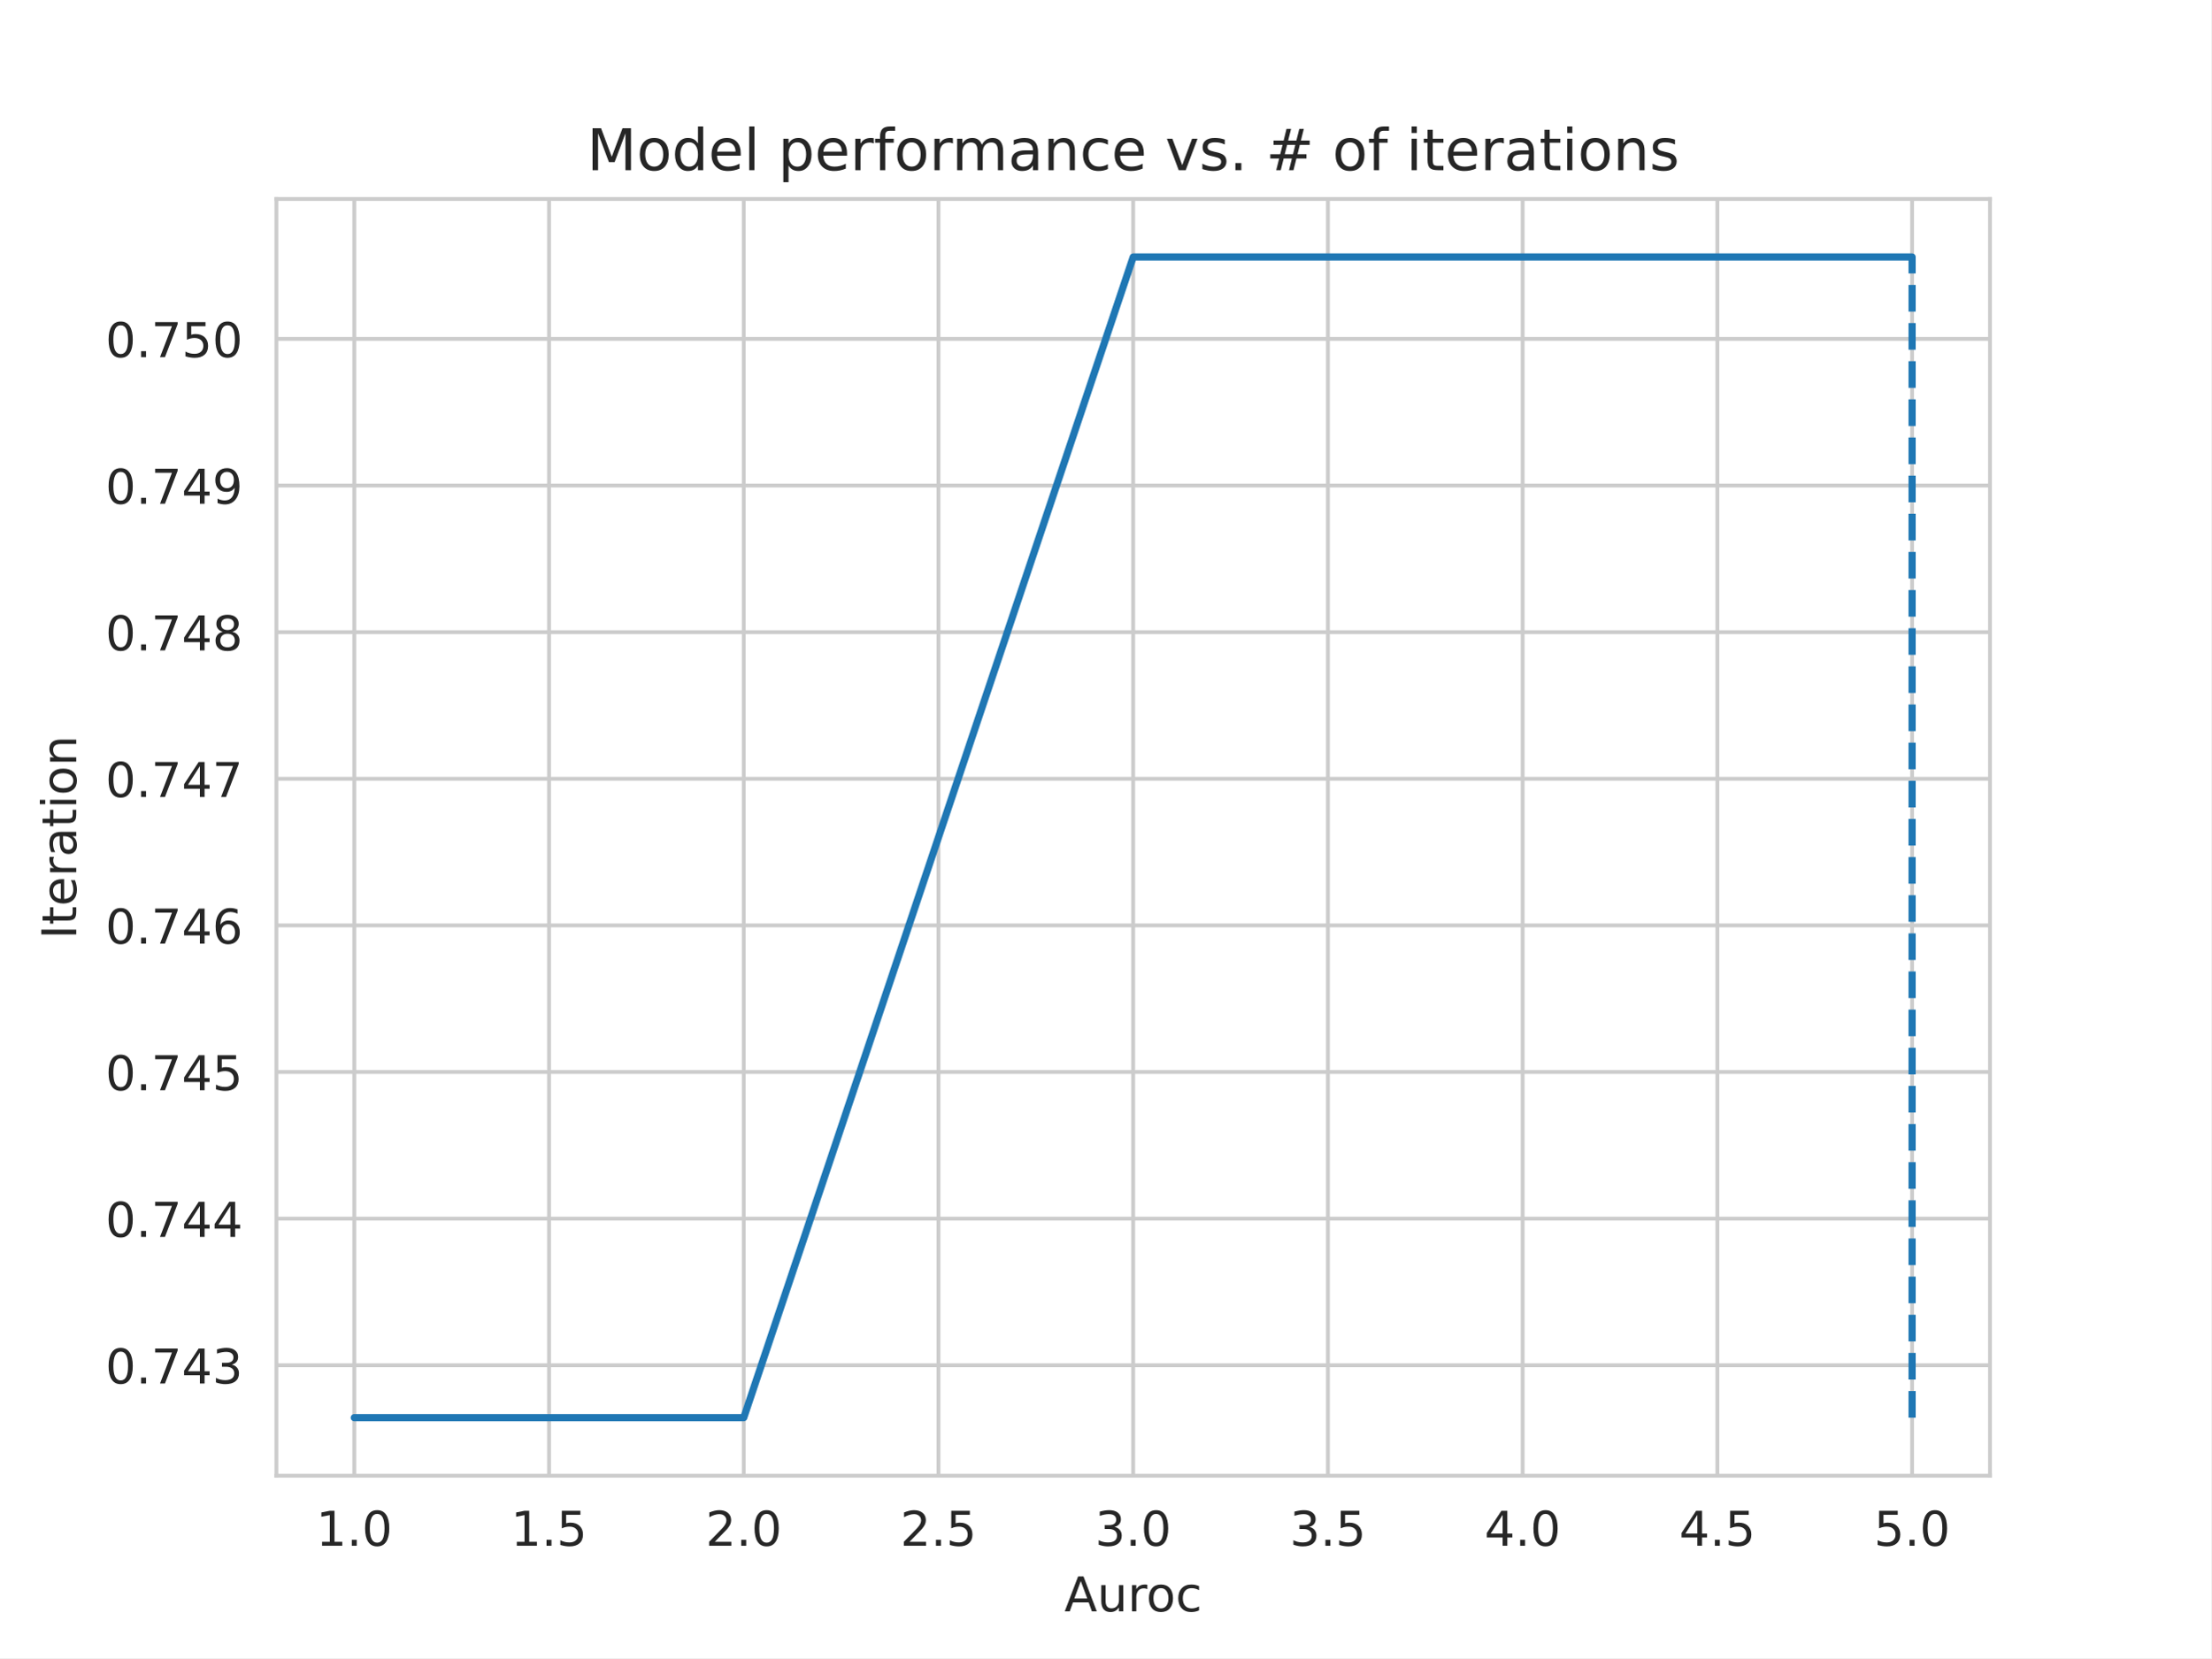
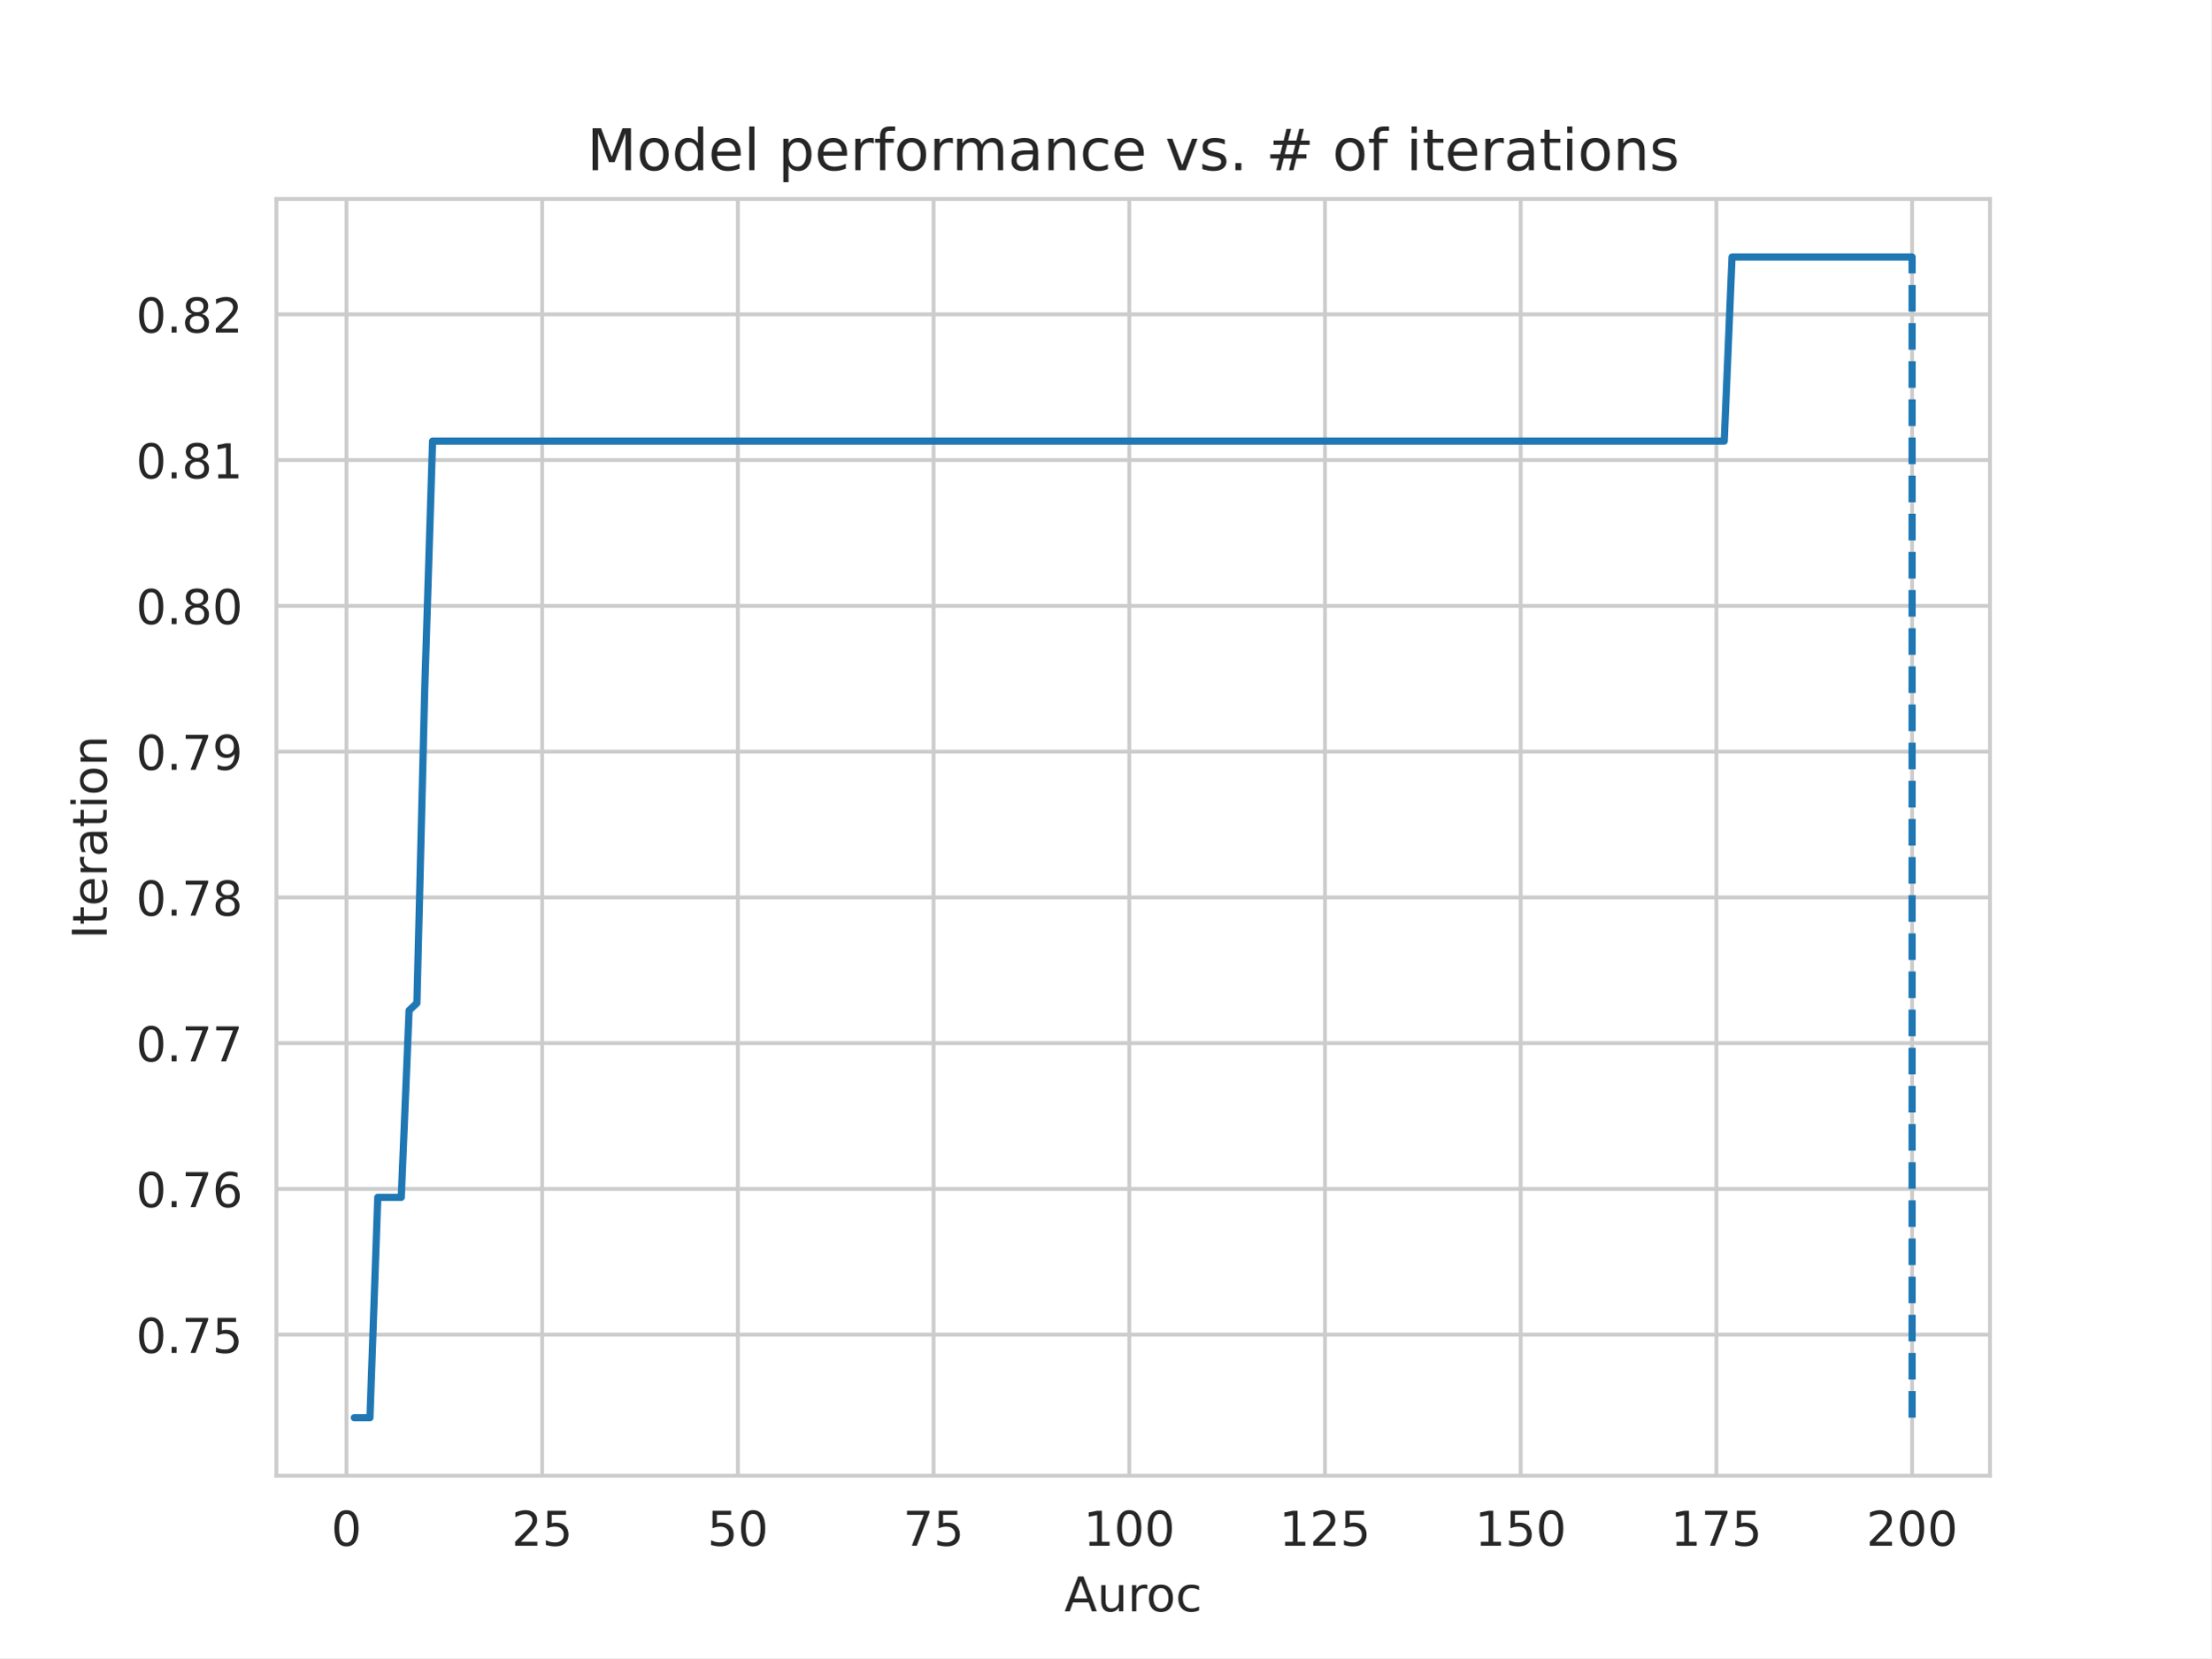
<svg xmlns="http://www.w3.org/2000/svg" xmlns:xlink="http://www.w3.org/1999/xlink" height="345.6pt" version="1.1" viewBox="0 0 460.8 345.6" width="460.8pt">
  <defs>
    <style type="text/css">*{stroke-linecap:butt;stroke-linejoin:round;}</style>
  </defs>
  <g id="figure_1">
    <g id="patch_1">
      <path d="M 0 345.6  L 460.8 345.6  L 460.8 0  L 0 0  z " style="fill:#ffffff;" />
    </g>
    <g id="axes_1">
      <g id="patch_2">
        <path d="M 57.6 307.584  L 414.72 307.584  L 414.72 41.472  L 57.6 41.472  z " style="fill:#ffffff;" />
      </g>
      <g id="matplotlib.axis_1">
        <g id="xtick_1">
          <g id="line2d_1">
-             <path clip-path="url(#p561a293c8b)" d="M 73.833 307.584  L 73.833 41.472  " style="fill:none;stroke:#cccccc;stroke-linecap:round;stroke-width:0.8;" />
+             <path clip-path="url(#p182e4b8146)" d="M 72.201 307.584  L 72.201 41.472  " style="fill:none;stroke:#cccccc;stroke-linecap:round;stroke-width:0.8;" />
          </g>
          <g id="text_1">
-             <g style="fill:#262626;" transform="translate(65.88116 322.1824)scale(0.1 -0.1)">
-               <defs>
-                 <path d="M 794 531  L 1825 531  L 1825 4091  L 703 3866  L 703 4441  L 1819 4666  L 2450 4666  L 2450 531  L 3481 531  L 3481 0  L 794 0  L 794 531  z " id="DejaVuSans-31" transform="scale(0.015625)" />
-                 <path d="M 684 794  L 1344 794  L 1344 0  L 684 0  L 684 794  z " id="DejaVuSans-2e" transform="scale(0.015625)" />
+             <g style="fill:#262626;" transform="translate(69.02005 322.1824)scale(0.1 -0.1)">
+               <defs>
                <path d="M 2034 4250  Q 1547 4250 1301 3770  Q 1056 3291 1056 2328  Q 1056 1369 1301 889  Q 1547 409 2034 409  Q 2525 409 2770 889  Q 3016 1369 3016 2328  Q 3016 3291 2770 3770  Q 2525 4250 2034 4250  z M 2034 4750  Q 2819 4750 3233 4129  Q 3647 3509 3647 2328  Q 3647 1150 3233 529  Q 2819 -91 2034 -91  Q 1250 -91 836 529  Q 422 1150 422 2328  Q 422 3509 836 4129  Q 1250 4750 2034 4750  z " id="DejaVuSans-30" transform="scale(0.015625)" />
              </defs>
-               <use xlink:href="#DejaVuSans-31" />
-               <use x="63.623" xlink:href="#DejaVuSans-2e" />
-               <use x="95.41" xlink:href="#DejaVuSans-30" />
+               <use xlink:href="#DejaVuSans-30" />
            </g>
          </g>
        </g>
        <g id="xtick_2">
          <g id="line2d_2">
-             <path clip-path="url(#p561a293c8b)" d="M 114.415 307.584  L 114.415 41.472  " style="fill:none;stroke:#cccccc;stroke-linecap:round;stroke-width:0.8;" />
+             <path clip-path="url(#p182e4b8146)" d="M 112.987 307.584  L 112.987 41.472  " style="fill:none;stroke:#cccccc;stroke-linecap:round;stroke-width:0.8;" />
          </g>
          <g id="text_2">
-             <g style="fill:#262626;" transform="translate(106.463 322.1824)scale(0.1 -0.1)">
-               <defs>
+             <g style="fill:#262626;" transform="translate(106.6245 322.1824)scale(0.1 -0.1)">
+               <defs>
+                 <path d="M 1228 531  L 3431 531  L 3431 0  L 469 0  L 469 531  Q 828 903 1448 1529  Q 2069 2156 2228 2338  Q 2531 2678 2651 2914  Q 2772 3150 2772 3378  Q 2772 3750 2511 3984  Q 2250 4219 1831 4219  Q 1534 4219 1204 4116  Q 875 4013 500 3803  L 500 4441  Q 881 4594 1212 4672  Q 1544 4750 1819 4750  Q 2544 4750 2975 4387  Q 3406 4025 3406 3419  Q 3406 3131 3298 2873  Q 3191 2616 2906 2266  Q 2828 2175 2409 1742  Q 1991 1309 1228 531  z " id="DejaVuSans-32" transform="scale(0.015625)" />
                <path d="M 691 4666  L 3169 4666  L 3169 4134  L 1269 4134  L 1269 2991  Q 1406 3038 1543 3061  Q 1681 3084 1819 3084  Q 2600 3084 3056 2656  Q 3513 2228 3513 1497  Q 3513 744 3044 326  Q 2575 -91 1722 -91  Q 1428 -91 1123 -41  Q 819 9 494 109  L 494 744  Q 775 591 1075 516  Q 1375 441 1709 441  Q 2250 441 2565 725  Q 2881 1009 2881 1497  Q 2881 1984 2565 2268  Q 2250 2553 1709 2553  Q 1456 2553 1204 2497  Q 953 2441 691 2322  L 691 4666  z " id="DejaVuSans-35" transform="scale(0.015625)" />
              </defs>
-               <use xlink:href="#DejaVuSans-31" />
-               <use x="63.623" xlink:href="#DejaVuSans-2e" />
-               <use x="95.41" xlink:href="#DejaVuSans-35" />
+               <use xlink:href="#DejaVuSans-32" />
+               <use x="63.623" xlink:href="#DejaVuSans-35" />
            </g>
          </g>
        </g>
        <g id="xtick_3">
          <g id="line2d_3">
-             <path clip-path="url(#p561a293c8b)" d="M 154.996 307.584  L 154.996 41.472  " style="fill:none;stroke:#cccccc;stroke-linecap:round;stroke-width:0.8;" />
+             <path clip-path="url(#p182e4b8146)" d="M 153.773 307.584  L 153.773 41.472  " style="fill:none;stroke:#cccccc;stroke-linecap:round;stroke-width:0.8;" />
          </g>
          <g id="text_3">
-             <g style="fill:#262626;" transform="translate(147.0448 322.1824)scale(0.1 -0.1)">
-               <defs>
-                 <path d="M 1228 531  L 3431 531  L 3431 0  L 469 0  L 469 531  Q 828 903 1448 1529  Q 2069 2156 2228 2338  Q 2531 2678 2651 2914  Q 2772 3150 2772 3378  Q 2772 3750 2511 3984  Q 2250 4219 1831 4219  Q 1534 4219 1204 4116  Q 875 4013 500 3803  L 500 4441  Q 881 4594 1212 4672  Q 1544 4750 1819 4750  Q 2544 4750 2975 4387  Q 3406 4025 3406 3419  Q 3406 3131 3298 2873  Q 3191 2616 2906 2266  Q 2828 2175 2409 1742  Q 1991 1309 1228 531  z " id="DejaVuSans-32" transform="scale(0.015625)" />
-               </defs>
-               <use xlink:href="#DejaVuSans-32" />
-               <use x="63.623" xlink:href="#DejaVuSans-2e" />
-               <use x="95.41" xlink:href="#DejaVuSans-30" />
+             <g style="fill:#262626;" transform="translate(147.4103 322.1824)scale(0.1 -0.1)">
+               <use xlink:href="#DejaVuSans-35" />
+               <use x="63.623" xlink:href="#DejaVuSans-30" />
            </g>
          </g>
        </g>
        <g id="xtick_4">
          <g id="line2d_4">
-             <path clip-path="url(#p561a293c8b)" d="M 195.578 307.584  L 195.578 41.472  " style="fill:none;stroke:#cccccc;stroke-linecap:round;stroke-width:0.8;" />
+             <path clip-path="url(#p182e4b8146)" d="M 194.559 307.584  L 194.559 41.472  " style="fill:none;stroke:#cccccc;stroke-linecap:round;stroke-width:0.8;" />
          </g>
          <g id="text_4">
-             <g style="fill:#262626;" transform="translate(187.6266 322.1824)scale(0.1 -0.1)">
-               <use xlink:href="#DejaVuSans-32" />
-               <use x="63.623" xlink:href="#DejaVuSans-2e" />
-               <use x="95.41" xlink:href="#DejaVuSans-35" />
+             <g style="fill:#262626;" transform="translate(188.196 322.1824)scale(0.1 -0.1)">
+               <defs>
+                 <path d="M 525 4666  L 3525 4666  L 3525 4397  L 1831 0  L 1172 0  L 2766 4134  L 525 4134  L 525 4666  z " id="DejaVuSans-37" transform="scale(0.015625)" />
+               </defs>
+               <use xlink:href="#DejaVuSans-37" />
+               <use x="63.623" xlink:href="#DejaVuSans-35" />
            </g>
          </g>
        </g>
        <g id="xtick_5">
          <g id="line2d_5">
-             <path clip-path="url(#p561a293c8b)" d="M 236.16 307.584  L 236.16 41.472  " style="fill:none;stroke:#cccccc;stroke-linecap:round;stroke-width:0.8;" />
+             <path clip-path="url(#p182e4b8146)" d="M 235.344 307.584  L 235.344 41.472  " style="fill:none;stroke:#cccccc;stroke-linecap:round;stroke-width:0.8;" />
          </g>
          <g id="text_5">
-             <g style="fill:#262626;" transform="translate(228.2084 322.1824)scale(0.1 -0.1)">
-               <defs>
-                 <path d="M 2597 2516  Q 3050 2419 3304 2112  Q 3559 1806 3559 1356  Q 3559 666 3084 287  Q 2609 -91 1734 -91  Q 1441 -91 1130 -33  Q 819 25 488 141  L 488 750  Q 750 597 1062 519  Q 1375 441 1716 441  Q 2309 441 2620 675  Q 2931 909 2931 1356  Q 2931 1769 2642 2001  Q 2353 2234 1838 2234  L 1294 2234  L 1294 2753  L 1863 2753  Q 2328 2753 2575 2939  Q 2822 3125 2822 3475  Q 2822 3834 2567 4026  Q 2313 4219 1838 4219  Q 1578 4219 1281 4162  Q 984 4106 628 3988  L 628 4550  Q 988 4650 1302 4700  Q 1616 4750 1894 4750  Q 2613 4750 3031 4423  Q 3450 4097 3450 3541  Q 3450 3153 3228 2886  Q 3006 2619 2597 2516  z " id="DejaVuSans-33" transform="scale(0.015625)" />
-               </defs>
-               <use xlink:href="#DejaVuSans-33" />
-               <use x="63.623" xlink:href="#DejaVuSans-2e" />
-               <use x="95.41" xlink:href="#DejaVuSans-30" />
+             <g style="fill:#262626;" transform="translate(225.8005 322.1824)scale(0.1 -0.1)">
+               <defs>
+                 <path d="M 794 531  L 1825 531  L 1825 4091  L 703 3866  L 703 4441  L 1819 4666  L 2450 4666  L 2450 531  L 3481 531  L 3481 0  L 794 0  L 794 531  z " id="DejaVuSans-31" transform="scale(0.015625)" />
+               </defs>
+               <use xlink:href="#DejaVuSans-31" />
+               <use x="63.623" xlink:href="#DejaVuSans-30" />
+               <use x="127.246" xlink:href="#DejaVuSans-30" />
            </g>
          </g>
        </g>
        <g id="xtick_6">
          <g id="line2d_6">
-             <path clip-path="url(#p561a293c8b)" d="M 276.742 307.584  L 276.742 41.472  " style="fill:none;stroke:#cccccc;stroke-linecap:round;stroke-width:0.8;" />
+             <path clip-path="url(#p182e4b8146)" d="M 276.13 307.584  L 276.13 41.472  " style="fill:none;stroke:#cccccc;stroke-linecap:round;stroke-width:0.8;" />
          </g>
          <g id="text_6">
-             <g style="fill:#262626;" transform="translate(268.7903 322.1824)scale(0.1 -0.1)">
-               <use xlink:href="#DejaVuSans-33" />
-               <use x="63.623" xlink:href="#DejaVuSans-2e" />
-               <use x="95.41" xlink:href="#DejaVuSans-35" />
+             <g style="fill:#262626;" transform="translate(266.5863 322.1824)scale(0.1 -0.1)">
+               <use xlink:href="#DejaVuSans-31" />
+               <use x="63.623" xlink:href="#DejaVuSans-32" />
+               <use x="127.246" xlink:href="#DejaVuSans-35" />
            </g>
          </g>
        </g>
        <g id="xtick_7">
          <g id="line2d_7">
-             <path clip-path="url(#p561a293c8b)" d="M 317.324 307.584  L 317.324 41.472  " style="fill:none;stroke:#cccccc;stroke-linecap:round;stroke-width:0.8;" />
+             <path clip-path="url(#p182e4b8146)" d="M 316.916 307.584  L 316.916 41.472  " style="fill:none;stroke:#cccccc;stroke-linecap:round;stroke-width:0.8;" />
          </g>
          <g id="text_7">
-             <g style="fill:#262626;" transform="translate(309.3721 322.1824)scale(0.1 -0.1)">
-               <defs>
-                 <path d="M 2419 4116  L 825 1625  L 2419 1625  L 2419 4116  z M 2253 4666  L 3047 4666  L 3047 1625  L 3713 1625  L 3713 1100  L 3047 1100  L 3047 0  L 2419 0  L 2419 1100  L 313 1100  L 313 1709  L 2253 4666  z " id="DejaVuSans-34" transform="scale(0.015625)" />
-               </defs>
-               <use xlink:href="#DejaVuSans-34" />
-               <use x="63.623" xlink:href="#DejaVuSans-2e" />
-               <use x="95.41" xlink:href="#DejaVuSans-30" />
+             <g style="fill:#262626;" transform="translate(307.372 322.1824)scale(0.1 -0.1)">
+               <use xlink:href="#DejaVuSans-31" />
+               <use x="63.623" xlink:href="#DejaVuSans-35" />
+               <use x="127.246" xlink:href="#DejaVuSans-30" />
            </g>
          </g>
        </g>
        <g id="xtick_8">
          <g id="line2d_8">
-             <path clip-path="url(#p561a293c8b)" d="M 357.905 307.584  L 357.905 41.472  " style="fill:none;stroke:#cccccc;stroke-linecap:round;stroke-width:0.8;" />
+             <path clip-path="url(#p182e4b8146)" d="M 357.702 307.584  L 357.702 41.472  " style="fill:none;stroke:#cccccc;stroke-linecap:round;stroke-width:0.8;" />
          </g>
          <g id="text_8">
-             <g style="fill:#262626;" transform="translate(349.9539 322.1824)scale(0.1 -0.1)">
-               <use xlink:href="#DejaVuSans-34" />
-               <use x="63.623" xlink:href="#DejaVuSans-2e" />
-               <use x="95.41" xlink:href="#DejaVuSans-35" />
+             <g style="fill:#262626;" transform="translate(348.1578 322.1824)scale(0.1 -0.1)">
+               <use xlink:href="#DejaVuSans-31" />
+               <use x="63.623" xlink:href="#DejaVuSans-37" />
+               <use x="127.246" xlink:href="#DejaVuSans-35" />
            </g>
          </g>
        </g>
        <g id="xtick_9">
          <g id="line2d_9">
-             <path clip-path="url(#p561a293c8b)" d="M 398.487 307.584  L 398.487 41.472  " style="fill:none;stroke:#cccccc;stroke-linecap:round;stroke-width:0.8;" />
+             <path clip-path="url(#p182e4b8146)" d="M 398.487 307.584  L 398.487 41.472  " style="fill:none;stroke:#cccccc;stroke-linecap:round;stroke-width:0.8;" />
          </g>
          <g id="text_9">
-             <g style="fill:#262626;" transform="translate(390.5357 322.1824)scale(0.1 -0.1)">
-               <use xlink:href="#DejaVuSans-35" />
-               <use x="63.623" xlink:href="#DejaVuSans-2e" />
-               <use x="95.41" xlink:href="#DejaVuSans-30" />
+             <g style="fill:#262626;" transform="translate(388.9435 322.1824)scale(0.1 -0.1)">
+               <use xlink:href="#DejaVuSans-32" />
+               <use x="63.623" xlink:href="#DejaVuSans-30" />
+               <use x="127.246" xlink:href="#DejaVuSans-30" />
            </g>
          </g>
        </g>
        <g id="text_10">
          <g style="fill:#262626;" transform="translate(221.8194 335.8606)scale(0.1 -0.1)">
            <defs>
              <path d="M 2188 4044  L 1331 1722  L 3047 1722  L 2188 4044  z M 1831 4666  L 2547 4666  L 4325 0  L 3669 0  L 3244 1197  L 1141 1197  L 716 0  L 50 0  L 1831 4666  z " id="DejaVuSans-41" transform="scale(0.015625)" />
              <path d="M 544 1381  L 544 3500  L 1119 3500  L 1119 1403  Q 1119 906 1312 657  Q 1506 409 1894 409  Q 2359 409 2629 706  Q 2900 1003 2900 1516  L 2900 3500  L 3475 3500  L 3475 0  L 2900 0  L 2900 538  Q 2691 219 2414 64  Q 2138 -91 1772 -91  Q 1169 -91 856 284  Q 544 659 544 1381  z M 1991 3584  L 1991 3584  z " id="DejaVuSans-75" transform="scale(0.015625)" />
              <path d="M 2631 2963  Q 2534 3019 2420 3045  Q 2306 3072 2169 3072  Q 1681 3072 1420 2755  Q 1159 2438 1159 1844  L 1159 0  L 581 0  L 581 3500  L 1159 3500  L 1159 2956  Q 1341 3275 1631 3429  Q 1922 3584 2338 3584  Q 2397 3584 2469 3576  Q 2541 3569 2628 3553  L 2631 2963  z " id="DejaVuSans-72" transform="scale(0.015625)" />
              <path d="M 1959 3097  Q 1497 3097 1228 2736  Q 959 2375 959 1747  Q 959 1119 1226 758  Q 1494 397 1959 397  Q 2419 397 2687 759  Q 2956 1122 2956 1747  Q 2956 2369 2687 2733  Q 2419 3097 1959 3097  z M 1959 3584  Q 2709 3584 3137 3096  Q 3566 2609 3566 1747  Q 3566 888 3137 398  Q 2709 -91 1959 -91  Q 1206 -91 779 398  Q 353 888 353 1747  Q 353 2609 779 3096  Q 1206 3584 1959 3584  z " id="DejaVuSans-6f" transform="scale(0.015625)" />
              <path d="M 3122 3366  L 3122 2828  Q 2878 2963 2633 3030  Q 2388 3097 2138 3097  Q 1578 3097 1268 2742  Q 959 2388 959 1747  Q 959 1106 1268 751  Q 1578 397 2138 397  Q 2388 397 2633 464  Q 2878 531 3122 666  L 3122 134  Q 2881 22 2623 -34  Q 2366 -91 2075 -91  Q 1284 -91 818 406  Q 353 903 353 1747  Q 353 2603 823 3093  Q 1294 3584 2113 3584  Q 2378 3584 2631 3529  Q 2884 3475 3122 3366  z " id="DejaVuSans-63" transform="scale(0.015625)" />
            </defs>
            <use xlink:href="#DejaVuSans-41" />
            <use x="68.408" xlink:href="#DejaVuSans-75" />
            <use x="131.787" xlink:href="#DejaVuSans-72" />
            <use x="170.65" xlink:href="#DejaVuSans-6f" />
            <use x="231.832" xlink:href="#DejaVuSans-63" />
          </g>
        </g>
      </g>
      <g id="matplotlib.axis_2">
        <g id="ytick_1">
          <g id="line2d_10">
-             <path clip-path="url(#p561a293c8b)" d="M 57.6 284.561  L 414.72 284.561  " style="fill:none;stroke:#cccccc;stroke-linecap:round;stroke-width:0.8;" />
+             <path clip-path="url(#p182e4b8146)" d="M 57.6 278.184  L 414.72 278.184  " style="fill:none;stroke:#cccccc;stroke-linecap:round;stroke-width:0.8;" />
          </g>
          <g id="text_11">
-             <g style="fill:#262626;" transform="translate(21.97188 288.3604)scale(0.1 -0.1)">
-               <defs>
-                 <path d="M 525 4666  L 3525 4666  L 3525 4397  L 1831 0  L 1172 0  L 2766 4134  L 525 4134  L 525 4666  z " id="DejaVuSans-37" transform="scale(0.015625)" />
-               </defs>
-               <use xlink:href="#DejaVuSans-30" />
-               <use x="63.623" xlink:href="#DejaVuSans-2e" />
-               <use x="95.41" xlink:href="#DejaVuSans-37" />
-               <use x="159.033" xlink:href="#DejaVuSans-34" />
-               <use x="222.656" xlink:href="#DejaVuSans-33" />
+             <g style="fill:#262626;" transform="translate(28.33438 281.9831)scale(0.1 -0.1)">
+               <defs>
+                 <path d="M 684 794  L 1344 794  L 1344 0  L 684 0  L 684 794  z " id="DejaVuSans-2e" transform="scale(0.015625)" />
+               </defs>
+               <use xlink:href="#DejaVuSans-30" />
+               <use x="63.623" xlink:href="#DejaVuSans-2e" />
+               <use x="95.41" xlink:href="#DejaVuSans-37" />
+               <use x="159.033" xlink:href="#DejaVuSans-35" />
            </g>
          </g>
        </g>
        <g id="ytick_2">
          <g id="line2d_11">
-             <path clip-path="url(#p561a293c8b)" d="M 57.6 254  L 414.72 254  " style="fill:none;stroke:#cccccc;stroke-linecap:round;stroke-width:0.8;" />
+             <path clip-path="url(#p182e4b8146)" d="M 57.6 247.802  L 414.72 247.802  " style="fill:none;stroke:#cccccc;stroke-linecap:round;stroke-width:0.8;" />
          </g>
          <g id="text_12">
-             <g style="fill:#262626;" transform="translate(21.97188 257.7995)scale(0.1 -0.1)">
-               <use xlink:href="#DejaVuSans-30" />
-               <use x="63.623" xlink:href="#DejaVuSans-2e" />
-               <use x="95.41" xlink:href="#DejaVuSans-37" />
-               <use x="159.033" xlink:href="#DejaVuSans-34" />
-               <use x="222.656" xlink:href="#DejaVuSans-34" />
+             <g style="fill:#262626;" transform="translate(28.33438 251.6013)scale(0.1 -0.1)">
+               <defs>
+                 <path d="M 2113 2584  Q 1688 2584 1439 2293  Q 1191 2003 1191 1497  Q 1191 994 1439 701  Q 1688 409 2113 409  Q 2538 409 2786 701  Q 3034 994 3034 1497  Q 3034 2003 2786 2293  Q 2538 2584 2113 2584  z M 3366 4563  L 3366 3988  Q 3128 4100 2886 4159  Q 2644 4219 2406 4219  Q 1781 4219 1451 3797  Q 1122 3375 1075 2522  Q 1259 2794 1537 2939  Q 1816 3084 2150 3084  Q 2853 3084 3261 2657  Q 3669 2231 3669 1497  Q 3669 778 3244 343  Q 2819 -91 2113 -91  Q 1303 -91 875 529  Q 447 1150 447 2328  Q 447 3434 972 4092  Q 1497 4750 2381 4750  Q 2619 4750 2861 4703  Q 3103 4656 3366 4563  z " id="DejaVuSans-36" transform="scale(0.015625)" />
+               </defs>
+               <use xlink:href="#DejaVuSans-30" />
+               <use x="63.623" xlink:href="#DejaVuSans-2e" />
+               <use x="95.41" xlink:href="#DejaVuSans-37" />
+               <use x="159.033" xlink:href="#DejaVuSans-36" />
            </g>
          </g>
        </g>
        <g id="ytick_3">
          <g id="line2d_12">
-             <path clip-path="url(#p561a293c8b)" d="M 57.6 223.439  L 414.72 223.439  " style="fill:none;stroke:#cccccc;stroke-linecap:round;stroke-width:0.8;" />
+             <path clip-path="url(#p182e4b8146)" d="M 57.6 217.42  L 414.72 217.42  " style="fill:none;stroke:#cccccc;stroke-linecap:round;stroke-width:0.8;" />
          </g>
          <g id="text_13">
-             <g style="fill:#262626;" transform="translate(21.97188 227.2385)scale(0.1 -0.1)">
-               <use xlink:href="#DejaVuSans-30" />
-               <use x="63.623" xlink:href="#DejaVuSans-2e" />
-               <use x="95.41" xlink:href="#DejaVuSans-37" />
-               <use x="159.033" xlink:href="#DejaVuSans-34" />
-               <use x="222.656" xlink:href="#DejaVuSans-35" />
+             <g style="fill:#262626;" transform="translate(28.33438 221.2195)scale(0.1 -0.1)">
+               <use xlink:href="#DejaVuSans-30" />
+               <use x="63.623" xlink:href="#DejaVuSans-2e" />
+               <use x="95.41" xlink:href="#DejaVuSans-37" />
+               <use x="159.033" xlink:href="#DejaVuSans-37" />
            </g>
          </g>
        </g>
        <g id="ytick_4">
          <g id="line2d_13">
-             <path clip-path="url(#p561a293c8b)" d="M 57.6 192.878  L 414.72 192.878  " style="fill:none;stroke:#cccccc;stroke-linecap:round;stroke-width:0.8;" />
+             <path clip-path="url(#p182e4b8146)" d="M 57.6 187.038  L 414.72 187.038  " style="fill:none;stroke:#cccccc;stroke-linecap:round;stroke-width:0.8;" />
          </g>
          <g id="text_14">
-             <g style="fill:#262626;" transform="translate(21.97188 196.6776)scale(0.1 -0.1)">
-               <defs>
-                 <path d="M 2113 2584  Q 1688 2584 1439 2293  Q 1191 2003 1191 1497  Q 1191 994 1439 701  Q 1688 409 2113 409  Q 2538 409 2786 701  Q 3034 994 3034 1497  Q 3034 2003 2786 2293  Q 2538 2584 2113 2584  z M 3366 4563  L 3366 3988  Q 3128 4100 2886 4159  Q 2644 4219 2406 4219  Q 1781 4219 1451 3797  Q 1122 3375 1075 2522  Q 1259 2794 1537 2939  Q 1816 3084 2150 3084  Q 2853 3084 3261 2657  Q 3669 2231 3669 1497  Q 3669 778 3244 343  Q 2819 -91 2113 -91  Q 1303 -91 875 529  Q 447 1150 447 2328  Q 447 3434 972 4092  Q 1497 4750 2381 4750  Q 2619 4750 2861 4703  Q 3103 4656 3366 4563  z " id="DejaVuSans-36" transform="scale(0.015625)" />
-               </defs>
-               <use xlink:href="#DejaVuSans-30" />
-               <use x="63.623" xlink:href="#DejaVuSans-2e" />
-               <use x="95.41" xlink:href="#DejaVuSans-37" />
-               <use x="159.033" xlink:href="#DejaVuSans-34" />
-               <use x="222.656" xlink:href="#DejaVuSans-36" />
+             <g style="fill:#262626;" transform="translate(28.33438 190.8377)scale(0.1 -0.1)">
+               <defs>
+                 <path d="M 2034 2216  Q 1584 2216 1326 1975  Q 1069 1734 1069 1313  Q 1069 891 1326 650  Q 1584 409 2034 409  Q 2484 409 2743 651  Q 3003 894 3003 1313  Q 3003 1734 2745 1975  Q 2488 2216 2034 2216  z M 1403 2484  Q 997 2584 770 2862  Q 544 3141 544 3541  Q 544 4100 942 4425  Q 1341 4750 2034 4750  Q 2731 4750 3128 4425  Q 3525 4100 3525 3541  Q 3525 3141 3298 2862  Q 3072 2584 2669 2484  Q 3125 2378 3379 2068  Q 3634 1759 3634 1313  Q 3634 634 3220 271  Q 2806 -91 2034 -91  Q 1263 -91 848 271  Q 434 634 434 1313  Q 434 1759 690 2068  Q 947 2378 1403 2484  z M 1172 3481  Q 1172 3119 1398 2916  Q 1625 2713 2034 2713  Q 2441 2713 2670 2916  Q 2900 3119 2900 3481  Q 2900 3844 2670 4047  Q 2441 4250 2034 4250  Q 1625 4250 1398 4047  Q 1172 3844 1172 3481  z " id="DejaVuSans-38" transform="scale(0.015625)" />
+               </defs>
+               <use xlink:href="#DejaVuSans-30" />
+               <use x="63.623" xlink:href="#DejaVuSans-2e" />
+               <use x="95.41" xlink:href="#DejaVuSans-37" />
+               <use x="159.033" xlink:href="#DejaVuSans-38" />
            </g>
          </g>
        </g>
        <g id="ytick_5">
          <g id="line2d_14">
-             <path clip-path="url(#p561a293c8b)" d="M 57.6 162.317  L 414.72 162.317  " style="fill:none;stroke:#cccccc;stroke-linecap:round;stroke-width:0.8;" />
+             <path clip-path="url(#p182e4b8146)" d="M 57.6 156.657  L 414.72 156.657  " style="fill:none;stroke:#cccccc;stroke-linecap:round;stroke-width:0.8;" />
          </g>
          <g id="text_15">
-             <g style="fill:#262626;" transform="translate(21.97188 166.1166)scale(0.1 -0.1)">
-               <use xlink:href="#DejaVuSans-30" />
-               <use x="63.623" xlink:href="#DejaVuSans-2e" />
-               <use x="95.41" xlink:href="#DejaVuSans-37" />
-               <use x="159.033" xlink:href="#DejaVuSans-34" />
-               <use x="222.656" xlink:href="#DejaVuSans-37" />
+             <g style="fill:#262626;" transform="translate(28.33438 160.4559)scale(0.1 -0.1)">
+               <defs>
+                 <path d="M 703 97  L 703 672  Q 941 559 1184 500  Q 1428 441 1663 441  Q 2288 441 2617 861  Q 2947 1281 2994 2138  Q 2813 1869 2534 1725  Q 2256 1581 1919 1581  Q 1219 1581 811 2004  Q 403 2428 403 3163  Q 403 3881 828 4315  Q 1253 4750 1959 4750  Q 2769 4750 3195 4129  Q 3622 3509 3622 2328  Q 3622 1225 3098 567  Q 2575 -91 1691 -91  Q 1453 -91 1209 -44  Q 966 3 703 97  z M 1959 2075  Q 2384 2075 2632 2365  Q 2881 2656 2881 3163  Q 2881 3666 2632 3958  Q 2384 4250 1959 4250  Q 1534 4250 1286 3958  Q 1038 3666 1038 3163  Q 1038 2656 1286 2365  Q 1534 2075 1959 2075  z " id="DejaVuSans-39" transform="scale(0.015625)" />
+               </defs>
+               <use xlink:href="#DejaVuSans-30" />
+               <use x="63.623" xlink:href="#DejaVuSans-2e" />
+               <use x="95.41" xlink:href="#DejaVuSans-37" />
+               <use x="159.033" xlink:href="#DejaVuSans-39" />
            </g>
          </g>
        </g>
        <g id="ytick_6">
          <g id="line2d_15">
-             <path clip-path="url(#p561a293c8b)" d="M 57.6 131.756  L 414.72 131.756  " style="fill:none;stroke:#cccccc;stroke-linecap:round;stroke-width:0.8;" />
+             <path clip-path="url(#p182e4b8146)" d="M 57.6 126.275  L 414.72 126.275  " style="fill:none;stroke:#cccccc;stroke-linecap:round;stroke-width:0.8;" />
          </g>
          <g id="text_16">
-             <g style="fill:#262626;" transform="translate(21.97188 135.5557)scale(0.1 -0.1)">
-               <defs>
-                 <path d="M 2034 2216  Q 1584 2216 1326 1975  Q 1069 1734 1069 1313  Q 1069 891 1326 650  Q 1584 409 2034 409  Q 2484 409 2743 651  Q 3003 894 3003 1313  Q 3003 1734 2745 1975  Q 2488 2216 2034 2216  z M 1403 2484  Q 997 2584 770 2862  Q 544 3141 544 3541  Q 544 4100 942 4425  Q 1341 4750 2034 4750  Q 2731 4750 3128 4425  Q 3525 4100 3525 3541  Q 3525 3141 3298 2862  Q 3072 2584 2669 2484  Q 3125 2378 3379 2068  Q 3634 1759 3634 1313  Q 3634 634 3220 271  Q 2806 -91 2034 -91  Q 1263 -91 848 271  Q 434 634 434 1313  Q 434 1759 690 2068  Q 947 2378 1403 2484  z M 1172 3481  Q 1172 3119 1398 2916  Q 1625 2713 2034 2713  Q 2441 2713 2670 2916  Q 2900 3119 2900 3481  Q 2900 3844 2670 4047  Q 2441 4250 2034 4250  Q 1625 4250 1398 4047  Q 1172 3844 1172 3481  z " id="DejaVuSans-38" transform="scale(0.015625)" />
-               </defs>
-               <use xlink:href="#DejaVuSans-30" />
-               <use x="63.623" xlink:href="#DejaVuSans-2e" />
-               <use x="95.41" xlink:href="#DejaVuSans-37" />
-               <use x="159.033" xlink:href="#DejaVuSans-34" />
-               <use x="222.656" xlink:href="#DejaVuSans-38" />
+             <g style="fill:#262626;" transform="translate(28.33438 130.074)scale(0.1 -0.1)">
+               <use xlink:href="#DejaVuSans-30" />
+               <use x="63.623" xlink:href="#DejaVuSans-2e" />
+               <use x="95.41" xlink:href="#DejaVuSans-38" />
+               <use x="159.033" xlink:href="#DejaVuSans-30" />
            </g>
          </g>
        </g>
        <g id="ytick_7">
          <g id="line2d_16">
-             <path clip-path="url(#p561a293c8b)" d="M 57.6 101.196  L 414.72 101.196  " style="fill:none;stroke:#cccccc;stroke-linecap:round;stroke-width:0.8;" />
+             <path clip-path="url(#p182e4b8146)" d="M 57.6 95.893  L 414.72 95.893  " style="fill:none;stroke:#cccccc;stroke-linecap:round;stroke-width:0.8;" />
          </g>
          <g id="text_17">
-             <g style="fill:#262626;" transform="translate(21.97188 104.9947)scale(0.1 -0.1)">
-               <defs>
-                 <path d="M 703 97  L 703 672  Q 941 559 1184 500  Q 1428 441 1663 441  Q 2288 441 2617 861  Q 2947 1281 2994 2138  Q 2813 1869 2534 1725  Q 2256 1581 1919 1581  Q 1219 1581 811 2004  Q 403 2428 403 3163  Q 403 3881 828 4315  Q 1253 4750 1959 4750  Q 2769 4750 3195 4129  Q 3622 3509 3622 2328  Q 3622 1225 3098 567  Q 2575 -91 1691 -91  Q 1453 -91 1209 -44  Q 966 3 703 97  z M 1959 2075  Q 2384 2075 2632 2365  Q 2881 2656 2881 3163  Q 2881 3666 2632 3958  Q 2384 4250 1959 4250  Q 1534 4250 1286 3958  Q 1038 3666 1038 3163  Q 1038 2656 1286 2365  Q 1534 2075 1959 2075  z " id="DejaVuSans-39" transform="scale(0.015625)" />
-               </defs>
-               <use xlink:href="#DejaVuSans-30" />
-               <use x="63.623" xlink:href="#DejaVuSans-2e" />
-               <use x="95.41" xlink:href="#DejaVuSans-37" />
-               <use x="159.033" xlink:href="#DejaVuSans-34" />
-               <use x="222.656" xlink:href="#DejaVuSans-39" />
+             <g style="fill:#262626;" transform="translate(28.33438 99.69223)scale(0.1 -0.1)">
+               <use xlink:href="#DejaVuSans-30" />
+               <use x="63.623" xlink:href="#DejaVuSans-2e" />
+               <use x="95.41" xlink:href="#DejaVuSans-38" />
+               <use x="159.033" xlink:href="#DejaVuSans-31" />
            </g>
          </g>
        </g>
        <g id="ytick_8">
          <g id="line2d_17">
-             <path clip-path="url(#p561a293c8b)" d="M 57.6 70.635  L 414.72 70.635  " style="fill:none;stroke:#cccccc;stroke-linecap:round;stroke-width:0.8;" />
+             <path clip-path="url(#p182e4b8146)" d="M 57.6 65.511  L 414.72 65.511  " style="fill:none;stroke:#cccccc;stroke-linecap:round;stroke-width:0.8;" />
          </g>
          <g id="text_18">
-             <g style="fill:#262626;" transform="translate(21.97188 74.43377)scale(0.1 -0.1)">
-               <use xlink:href="#DejaVuSans-30" />
-               <use x="63.623" xlink:href="#DejaVuSans-2e" />
-               <use x="95.41" xlink:href="#DejaVuSans-37" />
-               <use x="159.033" xlink:href="#DejaVuSans-35" />
-               <use x="222.656" xlink:href="#DejaVuSans-30" />
+             <g style="fill:#262626;" transform="translate(28.33438 69.31041)scale(0.1 -0.1)">
+               <use xlink:href="#DejaVuSans-30" />
+               <use x="63.623" xlink:href="#DejaVuSans-2e" />
+               <use x="95.41" xlink:href="#DejaVuSans-38" />
+               <use x="159.033" xlink:href="#DejaVuSans-32" />
            </g>
          </g>
        </g>
        <g id="text_19">
-           <g style="fill:#262626;" transform="translate(15.89219 195.7366)rotate(-90)scale(0.1 -0.1)">
+           <g style="fill:#262626;" transform="translate(22.25469 195.7366)rotate(-90)scale(0.1 -0.1)">
            <defs>
              <path d="M 628 4666  L 1259 4666  L 1259 0  L 628 0  L 628 4666  z " id="DejaVuSans-49" transform="scale(0.015625)" />
              <path d="M 1172 4494  L 1172 3500  L 2356 3500  L 2356 3053  L 1172 3053  L 1172 1153  Q 1172 725 1289 603  Q 1406 481 1766 481  L 2356 481  L 2356 0  L 1766 0  Q 1100 0 847 248  Q 594 497 594 1153  L 594 3053  L 172 3053  L 172 3500  L 594 3500  L 594 4494  L 1172 4494  z " id="DejaVuSans-74" transform="scale(0.015625)" />
              <path d="M 3597 1894  L 3597 1613  L 953 1613  Q 991 1019 1311 708  Q 1631 397 2203 397  Q 2534 397 2845 478  Q 3156 559 3463 722  L 3463 178  Q 3153 47 2828 -22  Q 2503 -91 2169 -91  Q 1331 -91 842 396  Q 353 884 353 1716  Q 353 2575 817 3079  Q 1281 3584 2069 3584  Q 2775 3584 3186 3129  Q 3597 2675 3597 1894  z M 3022 2063  Q 3016 2534 2758 2815  Q 2500 3097 2075 3097  Q 1594 3097 1305 2825  Q 1016 2553 972 2059  L 3022 2063  z " id="DejaVuSans-65" transform="scale(0.015625)" />
              <path d="M 2194 1759  Q 1497 1759 1228 1600  Q 959 1441 959 1056  Q 959 750 1161 570  Q 1363 391 1709 391  Q 2188 391 2477 730  Q 2766 1069 2766 1631  L 2766 1759  L 2194 1759  z M 3341 1997  L 3341 0  L 2766 0  L 2766 531  Q 2569 213 2275 61  Q 1981 -91 1556 -91  Q 1019 -91 701 211  Q 384 513 384 1019  Q 384 1609 779 1909  Q 1175 2209 1959 2209  L 2766 2209  L 2766 2266  Q 2766 2663 2505 2880  Q 2244 3097 1772 3097  Q 1472 3097 1187 3025  Q 903 2953 641 2809  L 641 3341  Q 956 3463 1253 3523  Q 1550 3584 1831 3584  Q 2591 3584 2966 3190  Q 3341 2797 3341 1997  z " id="DejaVuSans-61" transform="scale(0.015625)" />
              <path d="M 603 3500  L 1178 3500  L 1178 0  L 603 0  L 603 3500  z M 603 4863  L 1178 4863  L 1178 4134  L 603 4134  L 603 4863  z " id="DejaVuSans-69" transform="scale(0.015625)" />
              <path d="M 3513 2113  L 3513 0  L 2938 0  L 2938 2094  Q 2938 2591 2744 2837  Q 2550 3084 2163 3084  Q 1697 3084 1428 2787  Q 1159 2491 1159 1978  L 1159 0  L 581 0  L 581 3500  L 1159 3500  L 1159 2956  Q 1366 3272 1645 3428  Q 1925 3584 2291 3584  Q 2894 3584 3203 3211  Q 3513 2838 3513 2113  z " id="DejaVuSans-6e" transform="scale(0.015625)" />
            </defs>
            <use xlink:href="#DejaVuSans-49" />
            <use x="29.492" xlink:href="#DejaVuSans-74" />
            <use x="68.701" xlink:href="#DejaVuSans-65" />
            <use x="130.225" xlink:href="#DejaVuSans-72" />
            <use x="171.338" xlink:href="#DejaVuSans-61" />
            <use x="232.617" xlink:href="#DejaVuSans-74" />
            <use x="271.826" xlink:href="#DejaVuSans-69" />
            <use x="299.609" xlink:href="#DejaVuSans-6f" />
            <use x="360.791" xlink:href="#DejaVuSans-6e" />
          </g>
        </g>
      </g>
      <g id="LineCollection_1">
-         <path clip-path="url(#p561a293c8b)" d="M 398.487 295.488  L 398.487 53.568  " style="fill:none;stroke:#1f77b4;stroke-dasharray:5.55,2.4;stroke-dashoffset:0;stroke-width:1.5;" />
+         <path clip-path="url(#p182e4b8146)" d="M 398.487 295.488  L 398.487 53.568  " style="fill:none;stroke:#1f77b4;stroke-dasharray:5.55,2.4;stroke-dashoffset:0;stroke-width:1.5;" />
      </g>
      <g id="line2d_18">
-         <path clip-path="url(#p561a293c8b)" d="M 73.833 295.488  L 154.996 295.488  L 236.16 53.568  L 317.324 53.568  L 398.487 53.568  " style="fill:none;stroke:#1f77b4;stroke-linecap:round;stroke-width:1.5;" />
+         <path clip-path="url(#p182e4b8146)" d="M 73.833 295.488  L 77.096 295.488  L 78.727 249.567  L 83.621 249.567  L 85.253 210.608  L 86.884 209.079  L 88.516 143.486  L 90.147 91.944  L 359.333 91.944  L 360.964 53.568  L 398.487 53.568  L 398.487 53.568  " style="fill:none;stroke:#1f77b4;stroke-linecap:round;stroke-width:1.5;" />
      </g>
      <g id="patch_3">
        <path d="M 57.6 307.584  L 57.6 41.472  " style="fill:none;stroke:#cccccc;stroke-linecap:square;stroke-linejoin:miter;stroke-width:0.8;" />
      </g>
      <g id="patch_4">
        <path d="M 414.72 307.584  L 414.72 41.472  " style="fill:none;stroke:#cccccc;stroke-linecap:square;stroke-linejoin:miter;stroke-width:0.8;" />
      </g>
      <g id="patch_5">
        <path d="M 57.6 307.584  L 414.72 307.584  " style="fill:none;stroke:#cccccc;stroke-linecap:square;stroke-linejoin:miter;stroke-width:0.8;" />
      </g>
      <g id="patch_6">
        <path d="M 57.6 41.472  L 414.72 41.472  " style="fill:none;stroke:#cccccc;stroke-linecap:square;stroke-linejoin:miter;stroke-width:0.8;" />
      </g>
      <g id="text_20">
        <g style="fill:#262626;" transform="translate(122.3147 35.472)scale(0.12 -0.12)">
          <defs>
            <path d="M 628 4666  L 1569 4666  L 2759 1491  L 3956 4666  L 4897 4666  L 4897 0  L 4281 0  L 4281 4097  L 3078 897  L 2444 897  L 1241 4097  L 1241 0  L 628 0  L 628 4666  z " id="DejaVuSans-4d" transform="scale(0.015625)" />
            <path d="M 2906 2969  L 2906 4863  L 3481 4863  L 3481 0  L 2906 0  L 2906 525  Q 2725 213 2448 61  Q 2172 -91 1784 -91  Q 1150 -91 751 415  Q 353 922 353 1747  Q 353 2572 751 3078  Q 1150 3584 1784 3584  Q 2172 3584 2448 3432  Q 2725 3281 2906 2969  z M 947 1747  Q 947 1113 1208 752  Q 1469 391 1925 391  Q 2381 391 2643 752  Q 2906 1113 2906 1747  Q 2906 2381 2643 2742  Q 2381 3103 1925 3103  Q 1469 3103 1208 2742  Q 947 2381 947 1747  z " id="DejaVuSans-64" transform="scale(0.015625)" />
            <path d="M 603 4863  L 1178 4863  L 1178 0  L 603 0  L 603 4863  z " id="DejaVuSans-6c" transform="scale(0.015625)" />
            <path id="DejaVuSans-20" transform="scale(0.015625)" />
            <path d="M 1159 525  L 1159 -1331  L 581 -1331  L 581 3500  L 1159 3500  L 1159 2969  Q 1341 3281 1617 3432  Q 1894 3584 2278 3584  Q 2916 3584 3314 3078  Q 3713 2572 3713 1747  Q 3713 922 3314 415  Q 2916 -91 2278 -91  Q 1894 -91 1617 61  Q 1341 213 1159 525  z M 3116 1747  Q 3116 2381 2855 2742  Q 2594 3103 2138 3103  Q 1681 3103 1420 2742  Q 1159 2381 1159 1747  Q 1159 1113 1420 752  Q 1681 391 2138 391  Q 2594 391 2855 752  Q 3116 1113 3116 1747  z " id="DejaVuSans-70" transform="scale(0.015625)" />
            <path d="M 2375 4863  L 2375 4384  L 1825 4384  Q 1516 4384 1395 4259  Q 1275 4134 1275 3809  L 1275 3500  L 2222 3500  L 2222 3053  L 1275 3053  L 1275 0  L 697 0  L 697 3053  L 147 3053  L 147 3500  L 697 3500  L 697 3744  Q 697 4328 969 4595  Q 1241 4863 1831 4863  L 2375 4863  z " id="DejaVuSans-66" transform="scale(0.015625)" />
            <path d="M 3328 2828  Q 3544 3216 3844 3400  Q 4144 3584 4550 3584  Q 5097 3584 5394 3201  Q 5691 2819 5691 2113  L 5691 0  L 5113 0  L 5113 2094  Q 5113 2597 4934 2840  Q 4756 3084 4391 3084  Q 3944 3084 3684 2787  Q 3425 2491 3425 1978  L 3425 0  L 2847 0  L 2847 2094  Q 2847 2600 2669 2842  Q 2491 3084 2119 3084  Q 1678 3084 1418 2786  Q 1159 2488 1159 1978  L 1159 0  L 581 0  L 581 3500  L 1159 3500  L 1159 2956  Q 1356 3278 1631 3431  Q 1906 3584 2284 3584  Q 2666 3584 2933 3390  Q 3200 3197 3328 2828  z " id="DejaVuSans-6d" transform="scale(0.015625)" />
            <path d="M 191 3500  L 800 3500  L 1894 563  L 2988 3500  L 3597 3500  L 2284 0  L 1503 0  L 191 3500  z " id="DejaVuSans-76" transform="scale(0.015625)" />
            <path d="M 2834 3397  L 2834 2853  Q 2591 2978 2328 3040  Q 2066 3103 1784 3103  Q 1356 3103 1142 2972  Q 928 2841 928 2578  Q 928 2378 1081 2264  Q 1234 2150 1697 2047  L 1894 2003  Q 2506 1872 2764 1633  Q 3022 1394 3022 966  Q 3022 478 2636 193  Q 2250 -91 1575 -91  Q 1294 -91 989 -36  Q 684 19 347 128  L 347 722  Q 666 556 975 473  Q 1284 391 1588 391  Q 1994 391 2212 530  Q 2431 669 2431 922  Q 2431 1156 2273 1281  Q 2116 1406 1581 1522  L 1381 1569  Q 847 1681 609 1914  Q 372 2147 372 2553  Q 372 3047 722 3315  Q 1072 3584 1716 3584  Q 2034 3584 2315 3537  Q 2597 3491 2834 3397  z " id="DejaVuSans-73" transform="scale(0.015625)" />
            <path d="M 3272 2816  L 2363 2816  L 2100 1772  L 3016 1772  L 3272 2816  z M 2803 4594  L 2478 3297  L 3391 3297  L 3719 4594  L 4219 4594  L 3897 3297  L 4872 3297  L 4872 2816  L 3775 2816  L 3519 1772  L 4513 1772  L 4513 1294  L 3397 1294  L 3072 0  L 2572 0  L 2894 1294  L 1978 1294  L 1656 0  L 1153 0  L 1478 1294  L 494 1294  L 494 1772  L 1594 1772  L 1856 2816  L 850 2816  L 850 3297  L 1978 3297  L 2297 4594  L 2803 4594  z " id="DejaVuSans-23" transform="scale(0.015625)" />
          </defs>
          <use xlink:href="#DejaVuSans-4d" />
          <use x="86.279" xlink:href="#DejaVuSans-6f" />
          <use x="147.461" xlink:href="#DejaVuSans-64" />
          <use x="210.938" xlink:href="#DejaVuSans-65" />
          <use x="272.461" xlink:href="#DejaVuSans-6c" />
          <use x="300.244" xlink:href="#DejaVuSans-20" />
          <use x="332.031" xlink:href="#DejaVuSans-70" />
          <use x="395.508" xlink:href="#DejaVuSans-65" />
          <use x="457.031" xlink:href="#DejaVuSans-72" />
          <use x="498.145" xlink:href="#DejaVuSans-66" />
          <use x="533.35" xlink:href="#DejaVuSans-6f" />
          <use x="594.531" xlink:href="#DejaVuSans-72" />
          <use x="633.895" xlink:href="#DejaVuSans-6d" />
          <use x="731.307" xlink:href="#DejaVuSans-61" />
          <use x="792.586" xlink:href="#DejaVuSans-6e" />
          <use x="855.965" xlink:href="#DejaVuSans-63" />
          <use x="910.945" xlink:href="#DejaVuSans-65" />
          <use x="972.469" xlink:href="#DejaVuSans-20" />
          <use x="1004.256" xlink:href="#DejaVuSans-76" />
          <use x="1063.436" xlink:href="#DejaVuSans-73" />
          <use x="1115.535" xlink:href="#DejaVuSans-2e" />
          <use x="1147.322" xlink:href="#DejaVuSans-20" />
          <use x="1179.109" xlink:href="#DejaVuSans-23" />
          <use x="1262.898" xlink:href="#DejaVuSans-20" />
          <use x="1294.686" xlink:href="#DejaVuSans-6f" />
          <use x="1355.867" xlink:href="#DejaVuSans-66" />
          <use x="1391.072" xlink:href="#DejaVuSans-20" />
          <use x="1422.859" xlink:href="#DejaVuSans-69" />
          <use x="1450.643" xlink:href="#DejaVuSans-74" />
          <use x="1489.852" xlink:href="#DejaVuSans-65" />
          <use x="1551.375" xlink:href="#DejaVuSans-72" />
          <use x="1592.488" xlink:href="#DejaVuSans-61" />
          <use x="1653.768" xlink:href="#DejaVuSans-74" />
          <use x="1692.977" xlink:href="#DejaVuSans-69" />
          <use x="1720.76" xlink:href="#DejaVuSans-6f" />
          <use x="1781.941" xlink:href="#DejaVuSans-6e" />
          <use x="1845.32" xlink:href="#DejaVuSans-73" />
        </g>
      </g>
    </g>
  </g>
  <defs>
-     <clipPath id="p561a293c8b">
+     <clipPath id="p182e4b8146">
      <rect height="266.112" width="357.12" x="57.6" y="41.472" />
    </clipPath>
  </defs>
</svg>
